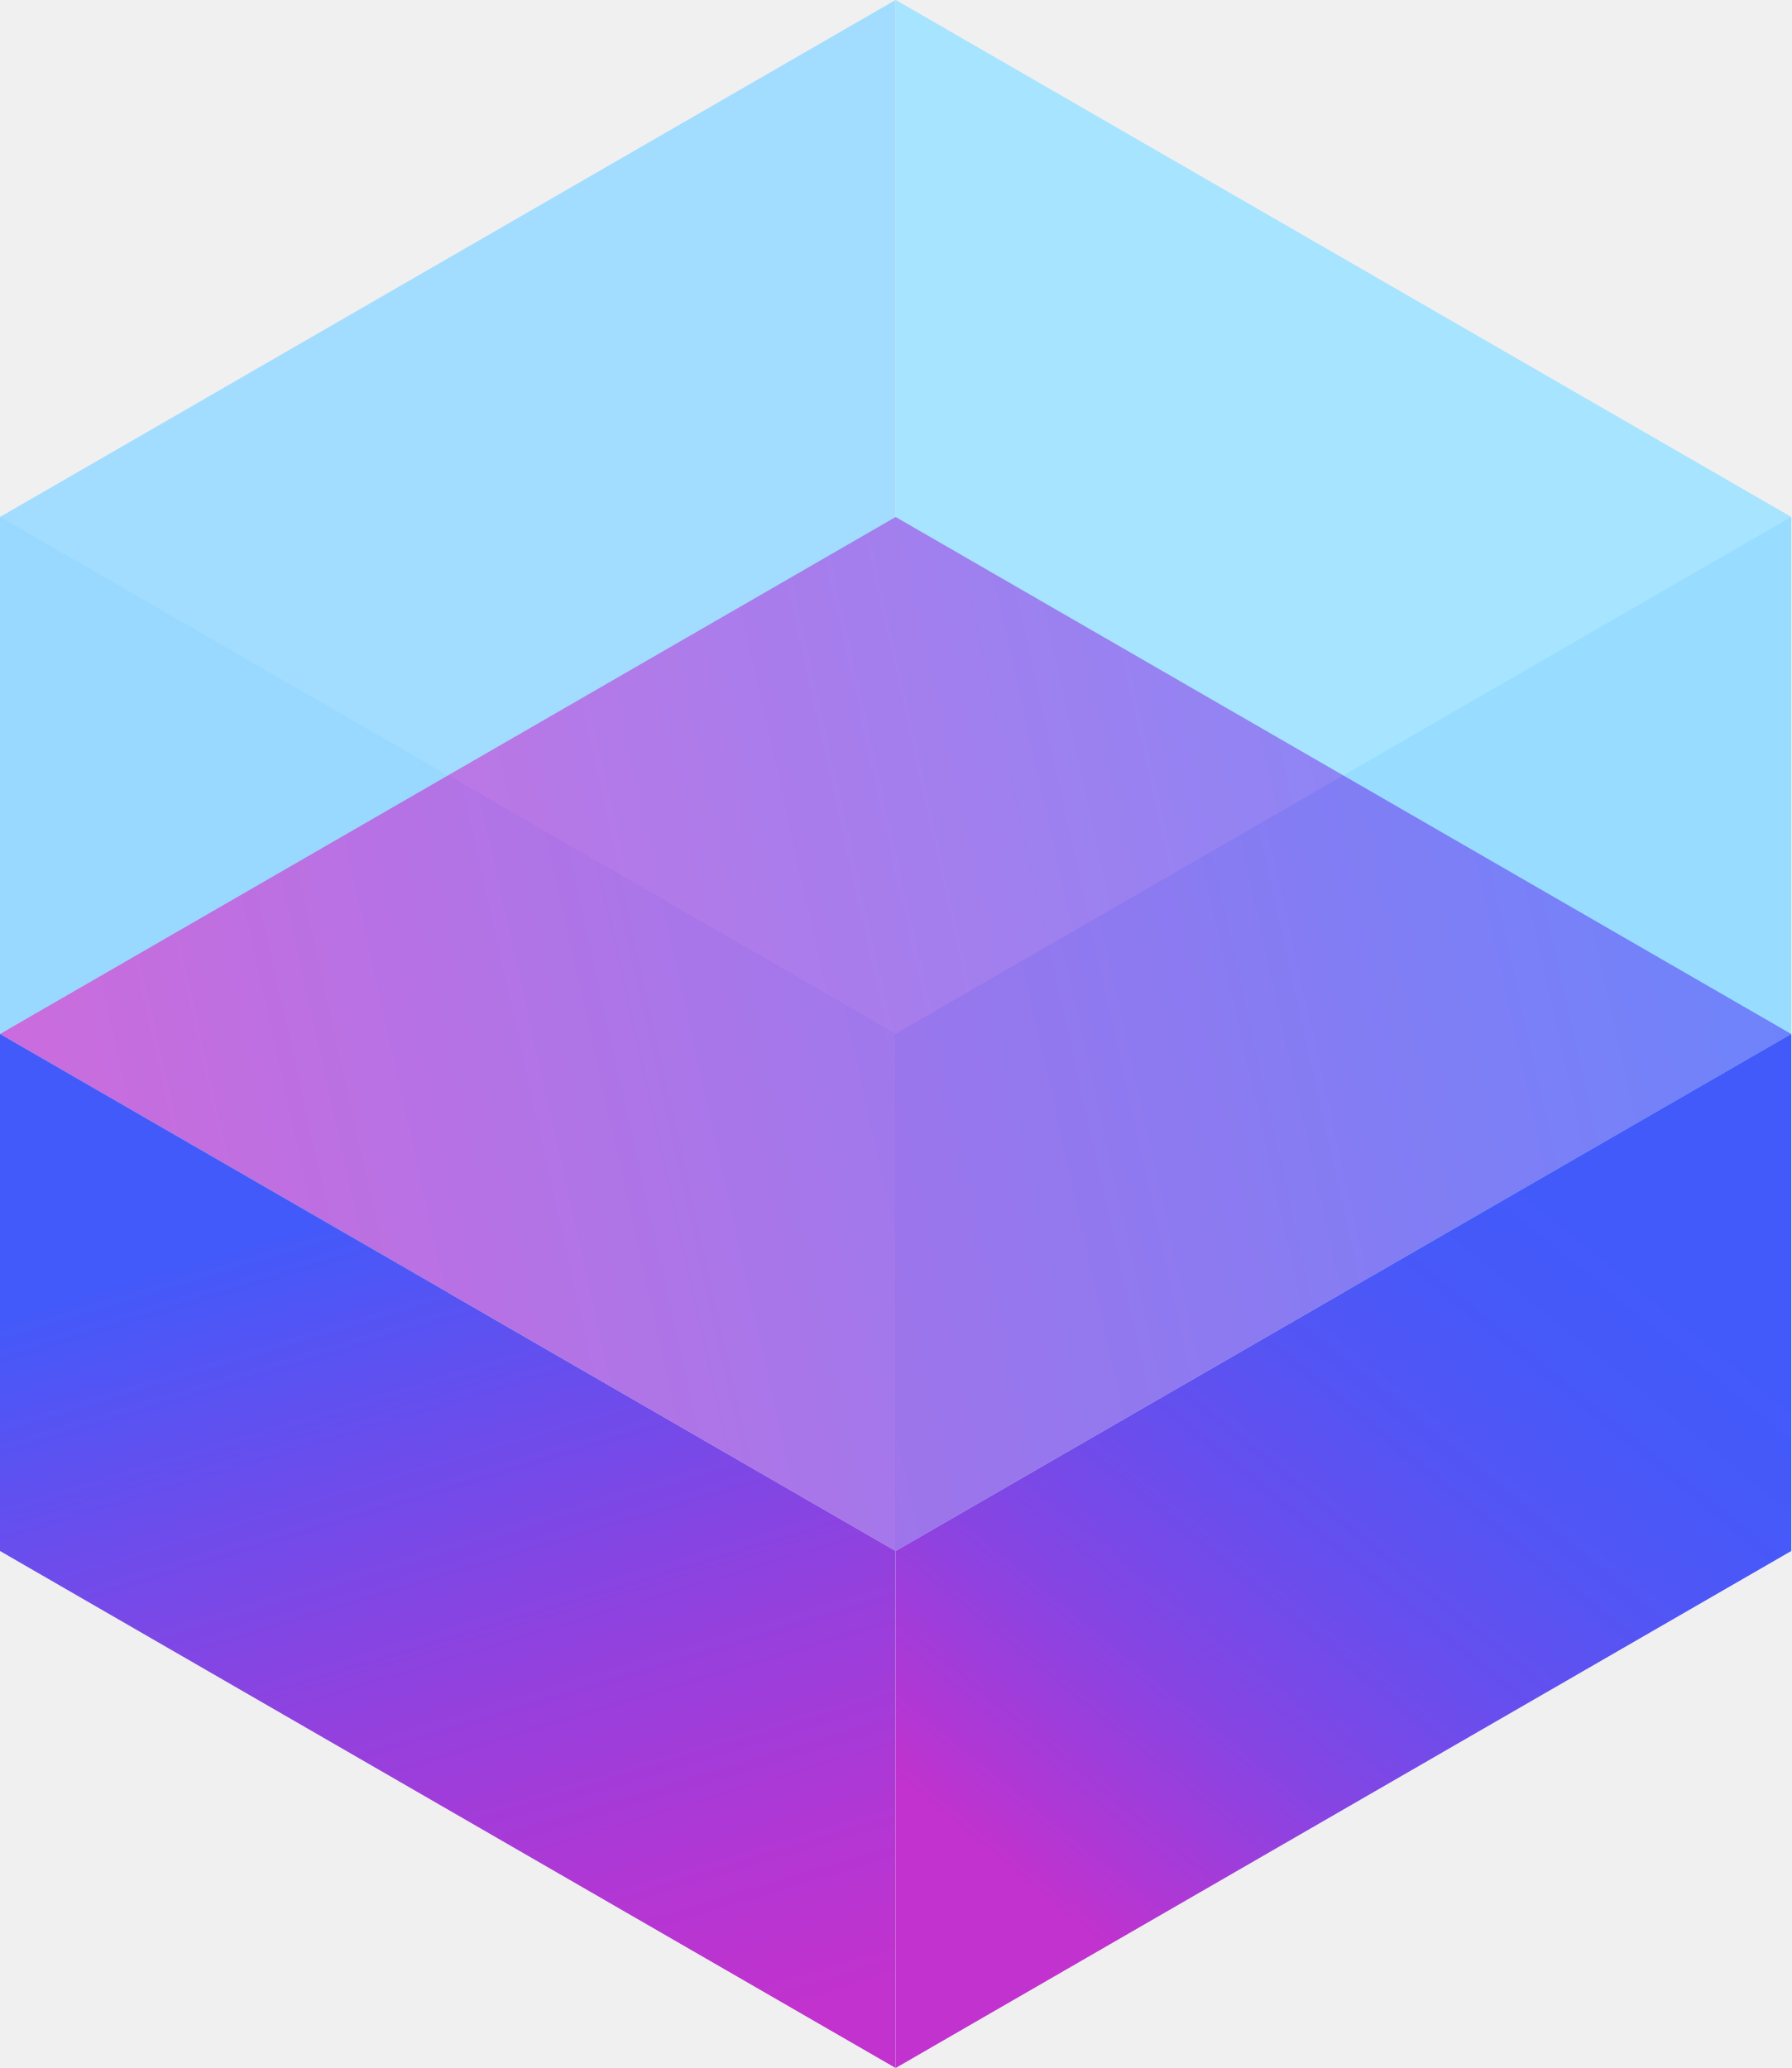
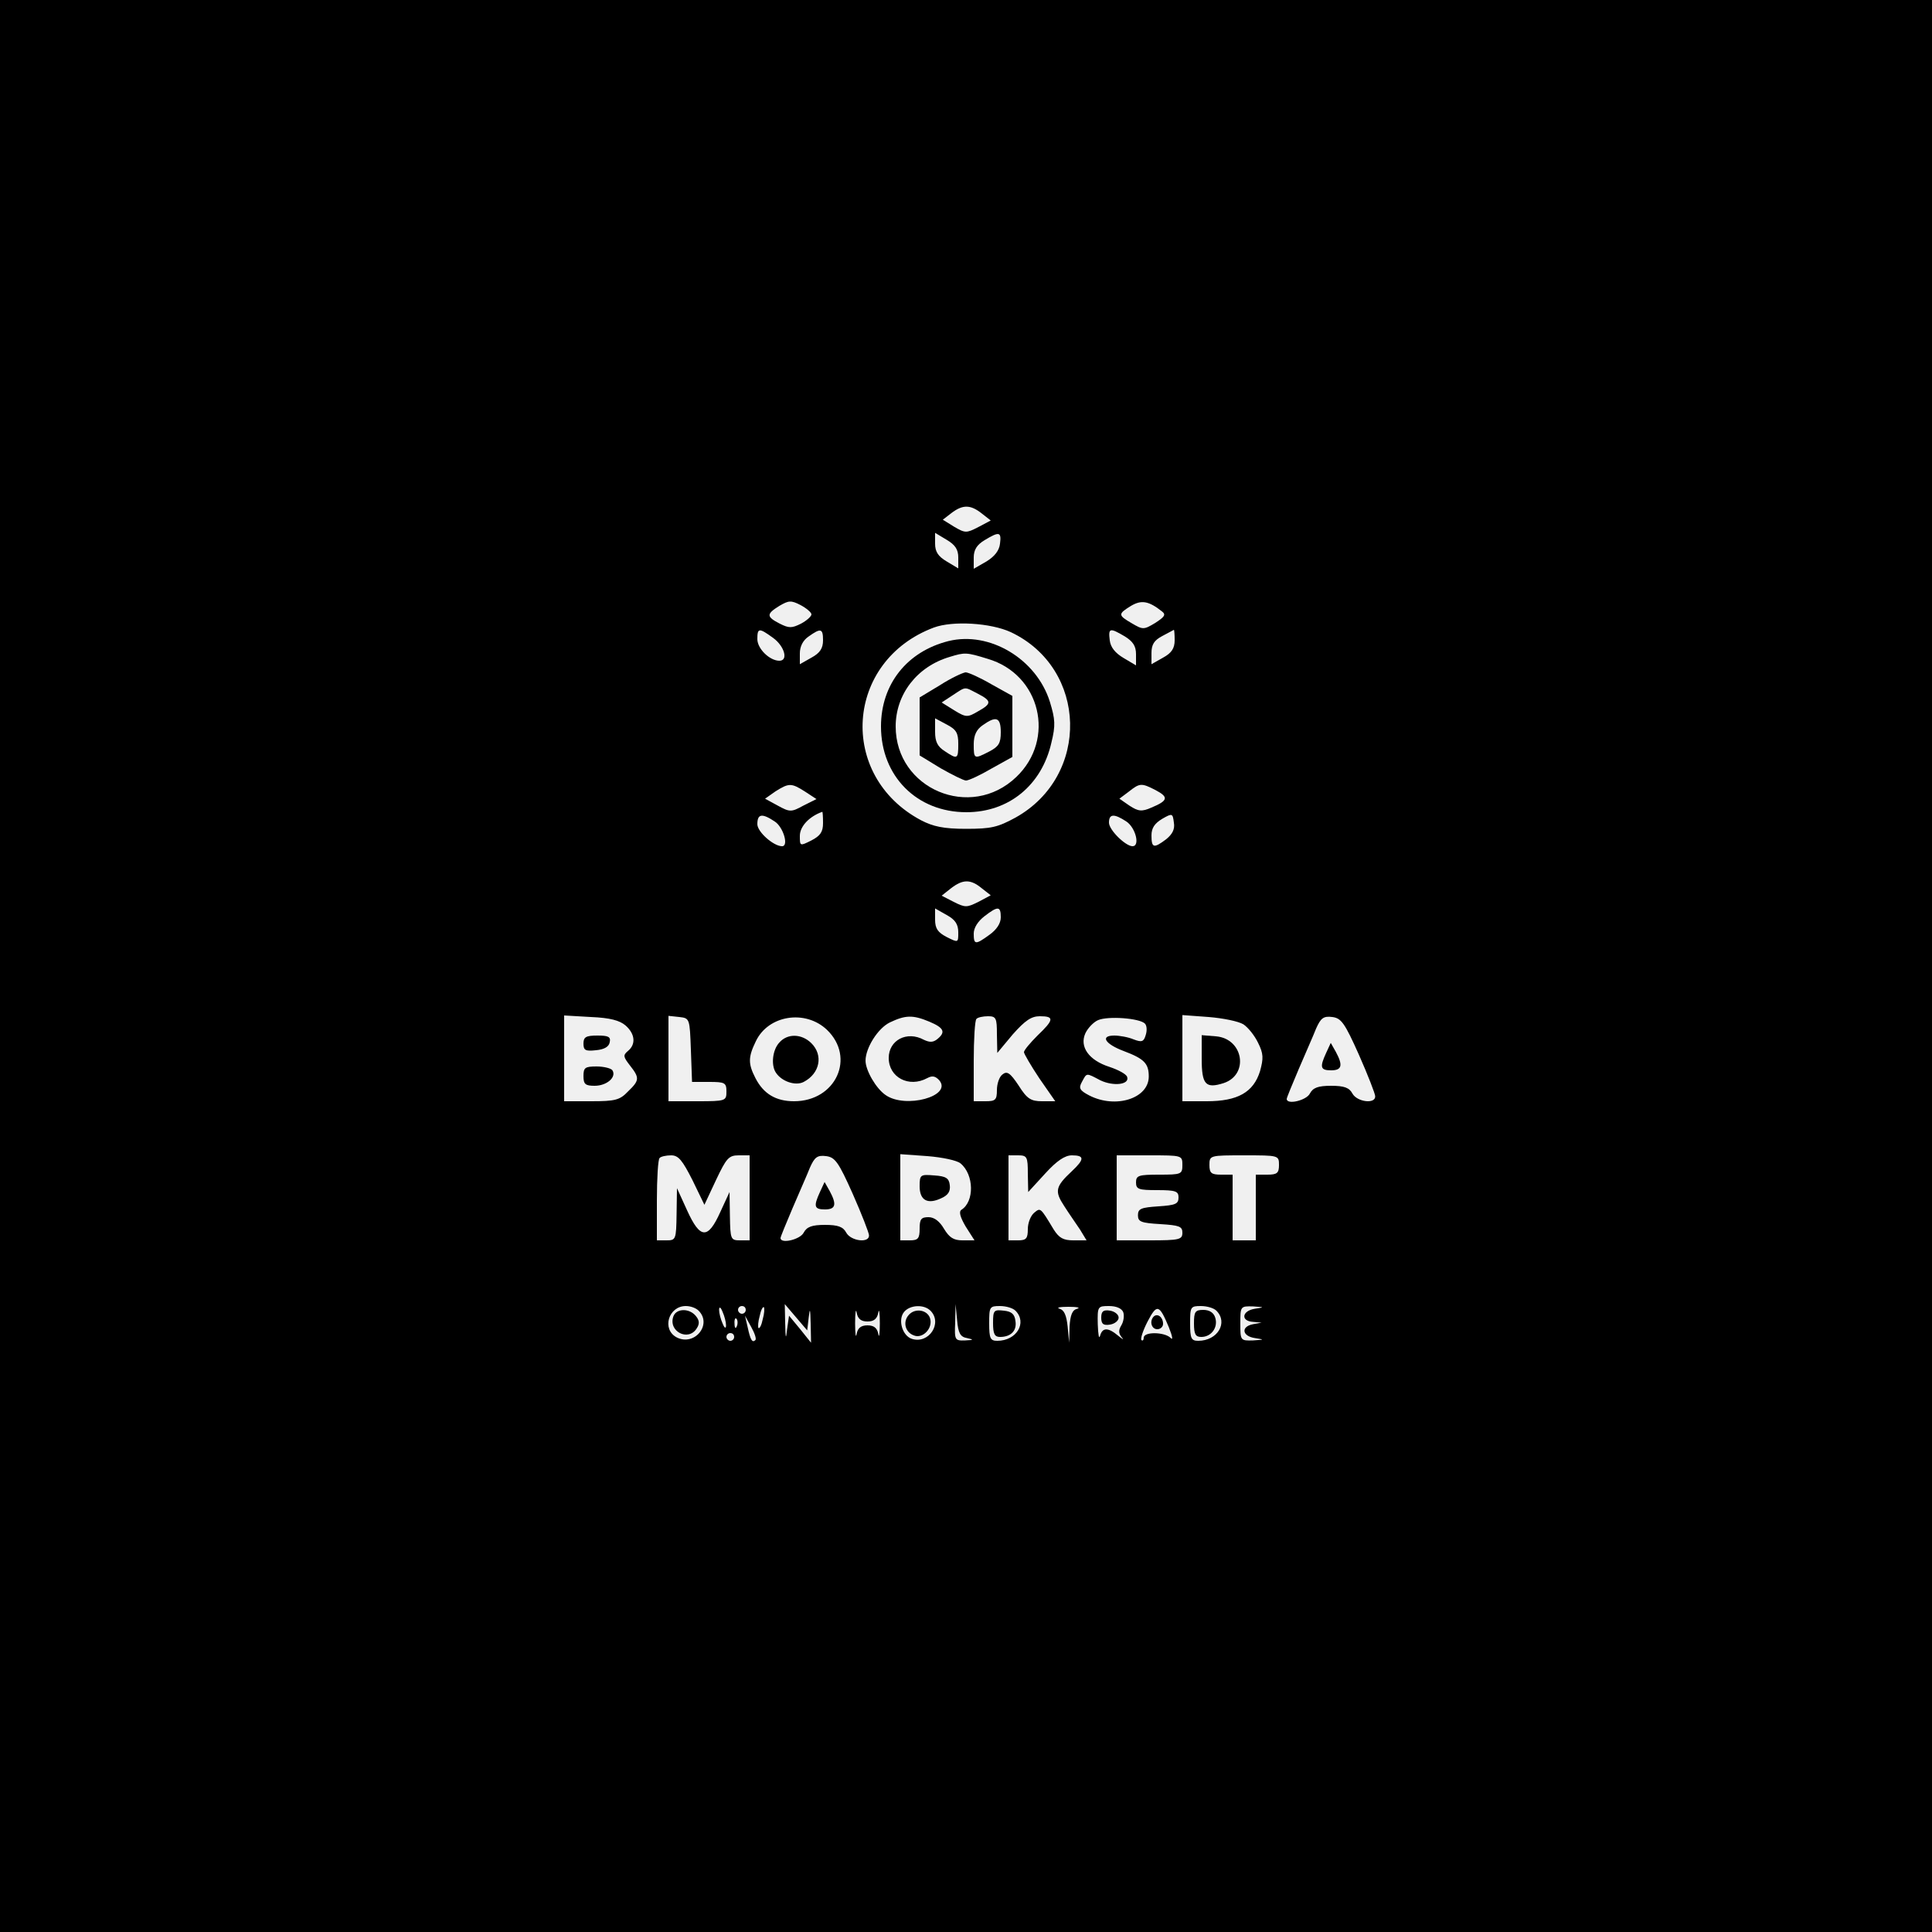
- <svg xmlns="http://www.w3.org/2000/svg" viewBox="0 0 745.2 860.48">
-   <defs>
-     <style>.cls-1{fill:#80d8ff;}.cls-2{fill:#7acfff;}.cls-3{fill:url(#linear-gradient);}.cls-4{fill:#e4f0fe;}.cls-4,.cls-6,.cls-8{opacity:0.3;}.cls-5{fill:url(#linear-gradient-2);}.cls-6{fill:#d0e6ff;}.cls-7{fill:url(#linear-gradient-3);}.cls-8{fill:#fff;}</style>
-     <linearGradient id="linear-gradient" x1="13.95" y1="510.41" x2="741.2" y2="347.85" gradientUnits="userSpaceOnUse">
-       <stop offset="0" stop-color="#c132ce" />
-       <stop offset="1" stop-color="#425afa" />
-     </linearGradient>
-     <linearGradient id="linear-gradient-2" x1="143.26" y1="502.2" x2="250.53" y2="859.03" gradientUnits="userSpaceOnUse">
-       <stop offset="0" stop-color="#425afa" />
-       <stop offset="0.16" stop-color="#5a52f2" />
-       <stop offset="0.55" stop-color="#9241de" />
-       <stop offset="0.84" stop-color="#b436d3" />
-       <stop offset="1" stop-color="#c132ce" />
-     </linearGradient>
-     <linearGradient id="linear-gradient-3" x1="438.57" y1="792.99" x2="676.22" y2="501.42" gradientUnits="userSpaceOnUse">
-       <stop offset="0" stop-color="#c132ce" />
-       <stop offset="0.1" stop-color="#ab39d6" />
-       <stop offset="0.28" stop-color="#8545e3" />
-       <stop offset="0.47" stop-color="#684eed" />
-       <stop offset="0.65" stop-color="#5355f4" />
-       <stop offset="0.83" stop-color="#4659f9" />
-       <stop offset="1" stop-color="#425afa" />
-     </linearGradient>
-   </defs>
-   <g id="Layer_2" data-name="Layer 2">
-     <g id="Layer_1-2" data-name="Layer 1">
-       <polygon class="cls-1" points="745.2 645.36 372.6 430.24 372.6 0 745.2 215.12 745.2 645.36" />
-       <polygon class="cls-2" points="0 645.36 372.6 430.24 372.6 0 0 215.12 0 645.36" />
-       <polygon class="cls-3" points="372.6 645.36 745.2 430.24 372.6 215.12 0 430.24 372.6 645.36" />
-       <polygon class="cls-4" points="372.6 860.48 0 645.36 0 215.12 372.6 430.24 372.6 860.48" />
-       <polygon class="cls-5" points="0 645.36 372.6 860.48 372.6 860.48 372.6 645.36 0 430.24 0 645.36" />
-       <polygon class="cls-6" points="372.6 860.48 745.2 645.36 745.2 215.12 372.6 430.24 372.6 860.48" />
-       <polygon class="cls-7" points="745.2 645.36 372.6 860.48 372.6 860.48 372.6 645.36 745.2 430.24 745.2 645.36" />
-       <polygon class="cls-8" points="372.6 430.24 745.2 215.12 372.6 0 0 215.12 372.6 430.24" />
-     </g>
+ <svg xmlns="http://www.w3.org/2000/svg" version="1.0" width="500pt" height="500pt" viewBox="0 0 500 500" preserveAspectRatio="xMidYMid meet">
+   <g transform="translate(0,500) scale(0.1,-0.1)" fill="#000000" stroke="none">
+     <path d="M0 2500 l0 -2500 2500 0 2500 0 0 2500 0 2500 -2500 0 -2500 0 0 -2500z m2541 1171 l23 -18 -32 -17 c-31 -16 -34 -16 -63 1 l-29 18 22 17 c30 23 50 22 79 -1z m-61 -114 l0 -28 -30 18 c-22 13 -30 25 -30 46 l0 28 30 -18 c22 -13 30 -25 30 -46z m108 36 c-2 -18 -14 -33 -35 -46 l-33 -19 0 29 c0 20 8 33 28 45 38 23 44 22 40 -9z m-488 -183 c0 -5 -12 -16 -27 -24 -24 -12 -31 -12 -55 0 -35 18 -35 25 -1 46 24 14 30 15 55 2 15 -8 28 -19 28 -24z m908 7 c10 -8 5 -14 -18 -29 -30 -18 -32 -18 -61 -1 -36 21 -36 24 -2 45 27 16 46 13 81 -15z m-392 -53 c199 -94 206 -372 12 -480 -46 -25 -63 -29 -128 -29 -58 0 -85 6 -116 22 -217 115 -197 413 33 499 49 18 147 12 199 -12z m-615 -15 c29 -21 40 -59 16 -59 -25 0 -57 31 -57 56 0 29 4 30 41 3z m129 -6 c0 -21 -8 -33 -30 -45 l-30 -17 0 28 c0 18 8 34 23 44 31 22 37 21 37 -10z m781 10 c21 -13 29 -25 29 -46 l0 -29 -32 19 c-22 13 -34 28 -36 46 -4 32 0 33 39 10z m129 -10 c0 -21 -8 -33 -30 -45 l-30 -17 0 29 c0 22 7 33 28 44 15 8 28 15 30 16 1 0 2 -12 2 -27z m-956 -392 l29 -19 -34 -17 c-31 -17 -35 -17 -66 0 l-33 18 27 19 c35 22 41 22 77 -1z m907 4 c34 -18 32 -27 -11 -45 -25 -11 -34 -10 -57 5 l-26 18 24 18 c29 23 33 23 70 4z m-861 -85 c0 -23 -7 -33 -30 -45 -30 -15 -30 -15 -30 12 0 24 24 50 58 62 1 1 2 -12 2 -29z m888 -42 c-32 -24 -38 -23 -38 10 0 19 8 31 28 43 26 15 27 14 30 -10 3 -17 -4 -30 -20 -43z m-1013 46 c22 -14 37 -64 19 -64 -22 0 -64 37 -64 57 0 27 12 29 45 7z m910 0 c24 -16 36 -64 16 -64 -18 0 -61 42 -61 61 0 23 13 24 45 3z m-374 -173 l23 -18 -32 -17 c-30 -15 -34 -15 -64 0 l-31 16 24 19 c31 24 51 24 80 0z m-61 -114 c0 -27 0 -27 -30 -12 -23 12 -30 22 -30 45 l0 29 30 -17 c22 -12 30 -24 30 -45z m110 39 c0 -16 -11 -32 -29 -45 -37 -27 -41 -26 -41 3 0 15 11 32 28 45 35 27 42 26 42 -3z m-971 -280 c25 -22 27 -49 6 -66 -13 -11 -12 -15 5 -37 26 -33 25 -39 -5 -68 -21 -22 -33 -25 -95 -25 l-70 0 0 111 0 111 69 -4 c50 -2 75 -9 90 -22z m169 -63 l3 -83 44 0 c41 0 45 -2 45 -25 0 -24 -2 -25 -75 -25 l-75 0 0 111 0 110 28 -3 c27 -3 27 -4 30 -85z m352 52 c75 -72 23 -185 -85 -185 -47 0 -79 19 -100 60 -19 37 -19 54 1 95 32 68 128 83 184 30z m265 21 c38 -16 43 -27 21 -45 -11 -9 -20 -9 -35 -2 -44 24 -91 -1 -91 -47 0 -50 52 -78 100 -52 13 7 21 5 31 -6 34 -41 -88 -74 -139 -38 -25 17 -52 64 -52 89 0 33 32 84 63 99 40 19 59 20 102 2z m175 -33 l1 -48 40 48 c32 36 48 47 70 47 38 0 37 -9 -6 -50 -19 -19 -35 -38 -35 -43 0 -4 18 -35 40 -68 l41 -59 -34 0 c-29 0 -39 6 -61 41 -22 33 -30 38 -42 28 -8 -6 -14 -24 -14 -40 0 -26 -4 -29 -30 -29 l-30 0 0 103 c0 57 3 107 7 110 3 4 17 7 30 7 21 0 23 -5 23 -47z m383 28 c5 -5 6 -18 2 -30 -5 -17 -10 -19 -31 -11 -14 6 -37 10 -50 10 -38 0 -24 -22 24 -40 53 -20 65 -32 65 -66 0 -57 -86 -84 -154 -49 -25 13 -28 19 -19 35 13 24 10 24 48 4 34 -16 76 -11 69 9 -2 7 -22 18 -46 26 -53 17 -78 52 -62 87 6 13 21 29 33 34 26 11 107 5 121 -9z m255 -2 c12 -8 29 -29 38 -48 14 -28 14 -40 5 -73 -17 -55 -58 -78 -138 -78 l-63 0 0 111 0 112 68 -5 c37 -3 77 -11 90 -19z m299 -79 c23 -52 42 -101 42 -107 1 -21 -47 -15 -59 7 -8 15 -21 20 -55 20 -34 0 -47 -5 -55 -20 -9 -18 -60 -30 -60 -14 0 3 14 37 31 77 17 40 38 87 45 105 12 27 19 33 42 30 23 -3 32 -15 69 -98z m-1725 -324 l31 -64 30 64 c27 57 33 64 59 64 l28 0 0 -110 0 -110 -25 0 c-24 0 -25 3 -26 63 l-1 62 -24 -52 c-32 -71 -52 -70 -86 5 l-26 57 -1 -67 c-1 -66 -2 -68 -26 -68 l-25 0 0 103 c0 57 3 107 7 110 3 4 17 7 30 7 19 0 29 -13 55 -64z m415 -36 c23 -52 42 -101 42 -107 1 -21 -47 -15 -59 7 -8 15 -21 20 -55 20 -34 0 -47 -5 -55 -20 -9 -18 -60 -30 -60 -14 0 3 14 37 31 77 17 40 38 87 45 105 12 27 19 33 42 30 23 -3 32 -15 69 -98z m279 79 c35 -29 36 -99 2 -120 -7 -5 -3 -19 11 -43 l23 -36 -31 0 c-23 0 -34 7 -48 30 -11 19 -25 30 -40 30 -19 0 -23 -5 -23 -30 0 -25 -4 -30 -25 -30 l-25 0 0 111 0 112 70 -5 c38 -3 77 -11 86 -19z m174 -26 l1 -48 44 48 c30 33 51 47 69 47 33 0 33 -10 0 -41 -43 -40 -45 -52 -20 -90 12 -19 31 -46 41 -61 l17 -28 -34 0 c-26 0 -37 6 -51 28 -35 58 -34 57 -51 43 -9 -8 -16 -26 -16 -42 0 -24 -4 -29 -25 -29 l-25 0 0 110 0 110 25 0 c23 0 25 -4 25 -47z m400 22 c0 -24 -3 -25 -60 -25 -53 0 -60 -2 -60 -20 0 -18 7 -20 55 -20 48 0 55 -3 55 -19 0 -17 -8 -20 -52 -23 -45 -3 -53 -6 -53 -23 0 -17 8 -20 58 -23 49 -3 57 -6 57 -22 0 -18 -7 -20 -85 -20 l-85 0 0 110 0 110 85 0 c84 0 85 0 85 -25z m250 0 c0 -21 -5 -25 -30 -25 l-30 0 0 -85 0 -85 -30 0 -30 0 0 85 0 85 -30 0 c-25 0 -30 4 -30 25 0 25 1 25 90 25 89 0 90 0 90 -25z m-1502 -377 c36 -36 -11 -93 -57 -69 -39 21 -21 81 24 81 12 0 26 -5 33 -12z m71 -38 c0 -9 -4 -8 -9 5 -5 11 -9 27 -9 35 0 9 4 8 9 -5 5 -11 9 -27 9 -35z m51 40 c0 -5 -4 -10 -10 -10 -5 0 -10 5 -10 10 0 6 5 10 10 10 6 0 10 -4 10 -10z m44 -24 c-3 -15 -8 -25 -11 -23 -2 3 -1 17 3 31 3 15 8 25 11 23 2 -3 1 -17 -3 -31z m119 5 c3 26 4 22 5 -16 l1 -50 -28 35 -29 35 -5 -35 c-3 -28 -4 -25 -5 15 l-1 50 29 -34 29 -34 4 34z m152 -11 c17 0 25 7 28 23 2 12 4 0 4 -28 0 -27 -2 -40 -4 -27 -3 15 -11 22 -28 22 -17 0 -25 -7 -28 -22 -2 -13 -4 0 -4 27 0 28 2 40 4 28 3 -16 11 -23 28 -23z m163 28 c32 -32 -4 -87 -48 -73 -25 8 -37 50 -20 70 15 18 51 20 68 3z m95 -71 c18 -4 17 -5 -5 -6 -27 -1 -28 1 -26 47 l1 47 4 -42 c3 -33 8 -43 26 -46z m125 71 c31 -31 3 -78 -47 -78 -18 0 -21 6 -21 45 0 43 1 45 28 45 15 0 33 -5 40 -12z m160 5 c-13 -3 -18 -16 -20 -46 l-1 -42 -4 42 c-3 29 -9 43 -21 46 -9 3 1 5 23 5 22 0 32 -2 23 -5z m119 -9 c3 -9 1 -24 -5 -34 -8 -13 -7 -21 1 -31 7 -7 3 -6 -9 4 -26 22 -41 22 -47 0 -3 -10 -5 3 -6 30 -1 46 0 47 29 47 19 0 33 -6 37 -16z m118 -39 c10 -25 11 -35 4 -27 -16 15 -69 16 -69 0 0 -6 -3 -9 -6 -6 -3 3 4 25 16 48 24 46 30 45 55 -15z m123 43 c31 -31 3 -78 -47 -78 -18 0 -21 6 -21 45 0 43 1 45 28 45 15 0 33 -5 40 -12z m100 5 c-34 -5 -38 -32 -5 -34 l22 -2 -22 -4 c-32 -6 -29 -31 5 -36 25 -4 25 -4 -5 -6 -33 -1 -33 0 -33 44 0 44 0 45 33 44 30 -2 30 -2 5 -6z m-1341 -45 c-3 -8 -6 -5 -6 6 -1 11 2 17 5 13 3 -3 4 -12 1 -19z m48 -36 c-8 -8 -13 0 -20 33 l-7 30 16 -29 c9 -16 14 -31 11 -34z m-55 8 c0 -5 -4 -10 -10 -10 -5 0 -10 5 -10 10 0 6 5 10 10 10 6 0 10 -4 10 -10z" />
+     <path d="M2455 3341 c-108 -27 -175 -112 -175 -221 0 -129 93 -222 221 -222 110 0 195 70 220 180 11 45 10 60 -4 106 -35 111 -156 183 -262 157z m101 -46 c137 -40 177 -208 74 -306 -118 -113 -312 -31 -312 131 0 83 55 155 140 180 39 12 43 12 98 -5z" />
+     <path d="M2433 3227 l-53 -32 0 -75 0 -75 54 -33 c30 -17 60 -32 66 -32 7 0 37 14 66 31 l54 30 0 79 0 79 -54 30 c-29 17 -60 31 -67 31 -8 -1 -38 -15 -66 -33z m97 -22 c37 -19 37 -26 1 -46 -27 -16 -31 -16 -62 3 l-32 20 29 19 c35 23 29 22 64 4z m-50 -130 c0 -40 -2 -41 -35 -19 -19 12 -25 25 -25 50 l0 35 30 -16 c25 -13 30 -22 30 -50z m110 30 c0 -28 -5 -37 -30 -50 -39 -20 -40 -20 -40 19 0 23 7 38 23 49 35 25 47 21 47 -18z" />
+     <path d="M1510 2299 c0 -17 5 -20 32 -17 22 2 34 9 36 21 3 14 -4 17 -32 17 -30 0 -36 -4 -36 -21z" />
+     <path d="M1510 2215 c0 -21 5 -25 29 -25 31 0 57 22 46 40 -3 5 -22 10 -41 10 -30 0 -34 -3 -34 -25z" />
+     <path d="M2017 2302 c-18 -19 -22 -59 -9 -78 15 -23 51 -35 72 -24 42 22 51 69 20 100 -25 25 -62 26 -83 2z" />
+     <path d="M3110 2260 c0 -67 10 -78 57 -63 66 22 51 115 -20 121 l-37 3 0 -61z" />
+     <path d="M3432 2275 c-17 -37 -15 -45 13 -45 28 0 31 13 12 48 l-13 23 -12 -26z" />
+     <path d="M2122 1915 c-17 -37 -15 -45 13 -45 28 0 31 13 12 48 l-13 23 -12 -26z" />
+     <path d="M2380 1930 c0 -36 20 -48 56 -31 18 8 24 18 22 34 -2 18 -10 23 -40 25 -36 3 -38 2 -38 -28z" />
+     <path d="M1743 1594 c-15 -39 38 -67 60 -32 8 12 7 21 -2 32 -17 21 -50 20 -58 0z" />
+     <path d="M2351 1596 c-15 -18 -8 -44 14 -52 21 -9 47 15 43 40 -4 26 -40 33 -57 12z" />
+     <path d="M2570 1576 c0 -28 4 -36 18 -36 28 0 44 16 40 41 -2 18 -10 25 -30 27 -26 3 -28 1 -28 -32z" />
+     <path d="M2850 1590 c0 -16 5 -21 23 -18 12 2 22 10 22 18 0 8 -10 16 -22 18 -18 3 -23 -2 -23 -18z" />
+     <path d="M2986 1593 c-12 -12 -6 -33 9 -33 8 0 15 6 15 14 0 17 -14 28 -24 19z" />
+     <path d="M3090 1575 c0 -28 4 -35 19 -35 26 0 44 25 36 50 -4 13 -15 20 -31 20 -21 0 -24 -5 -24 -35z" />
  </g>
</svg>
